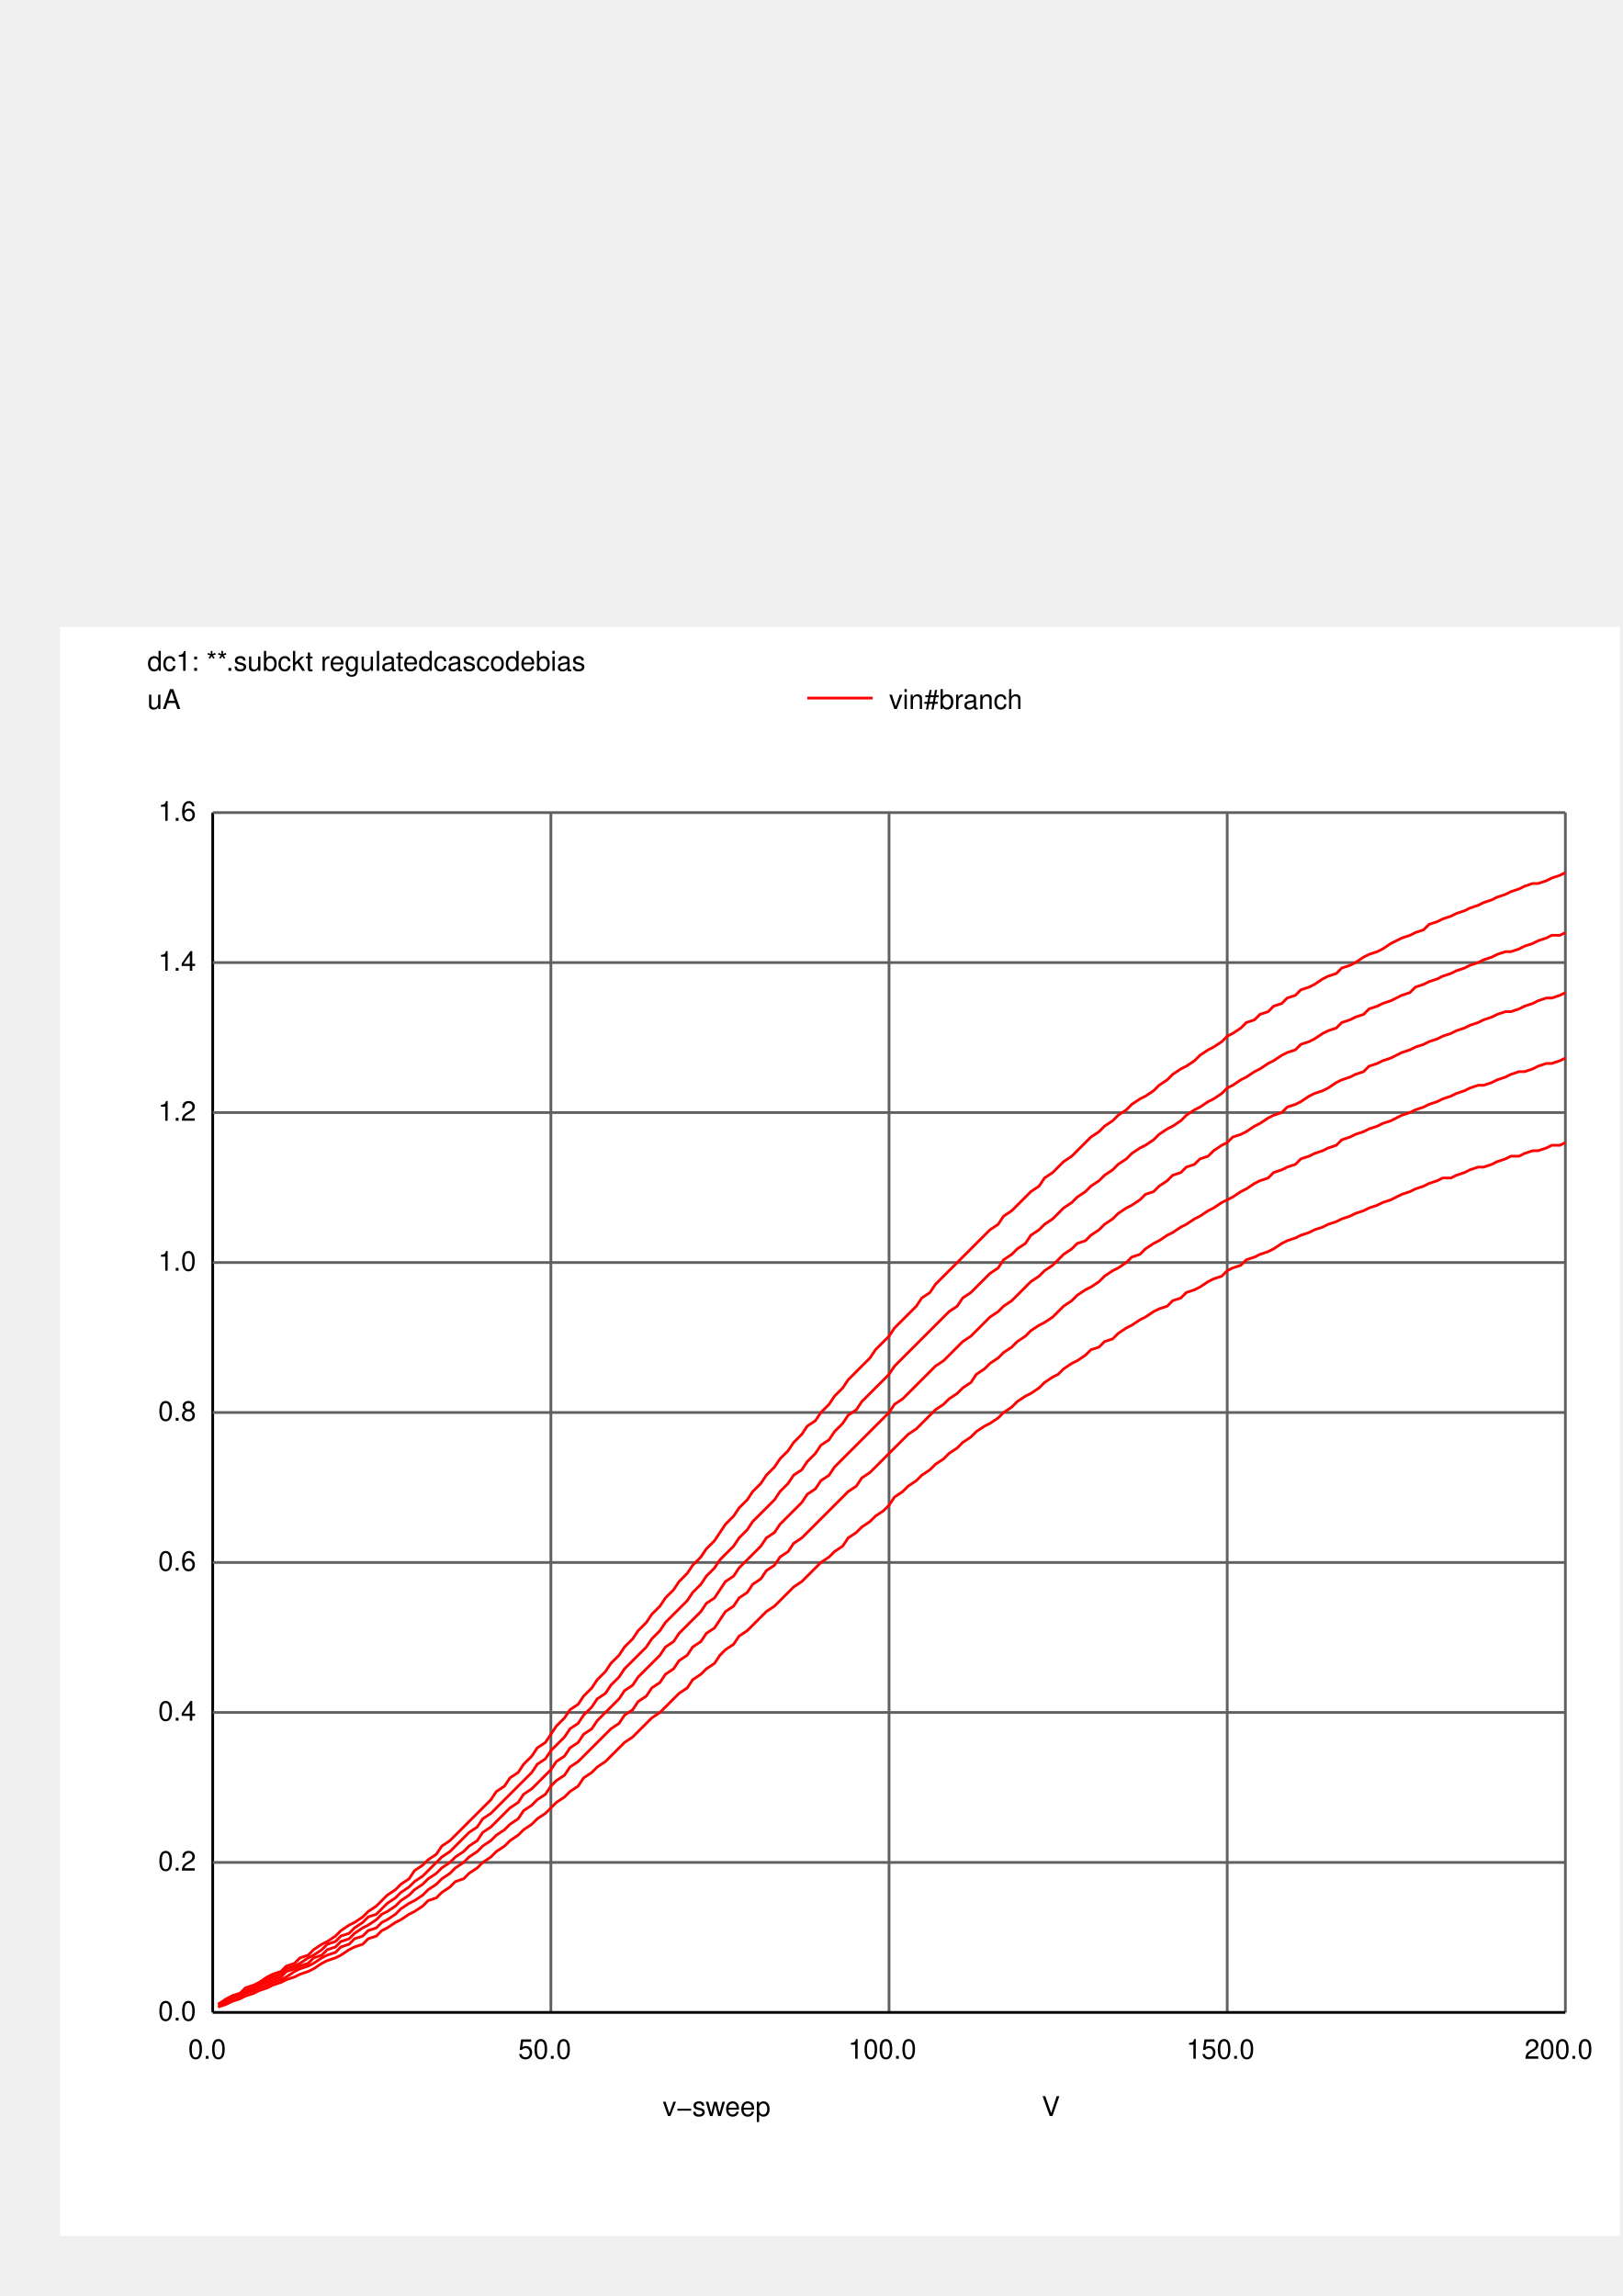
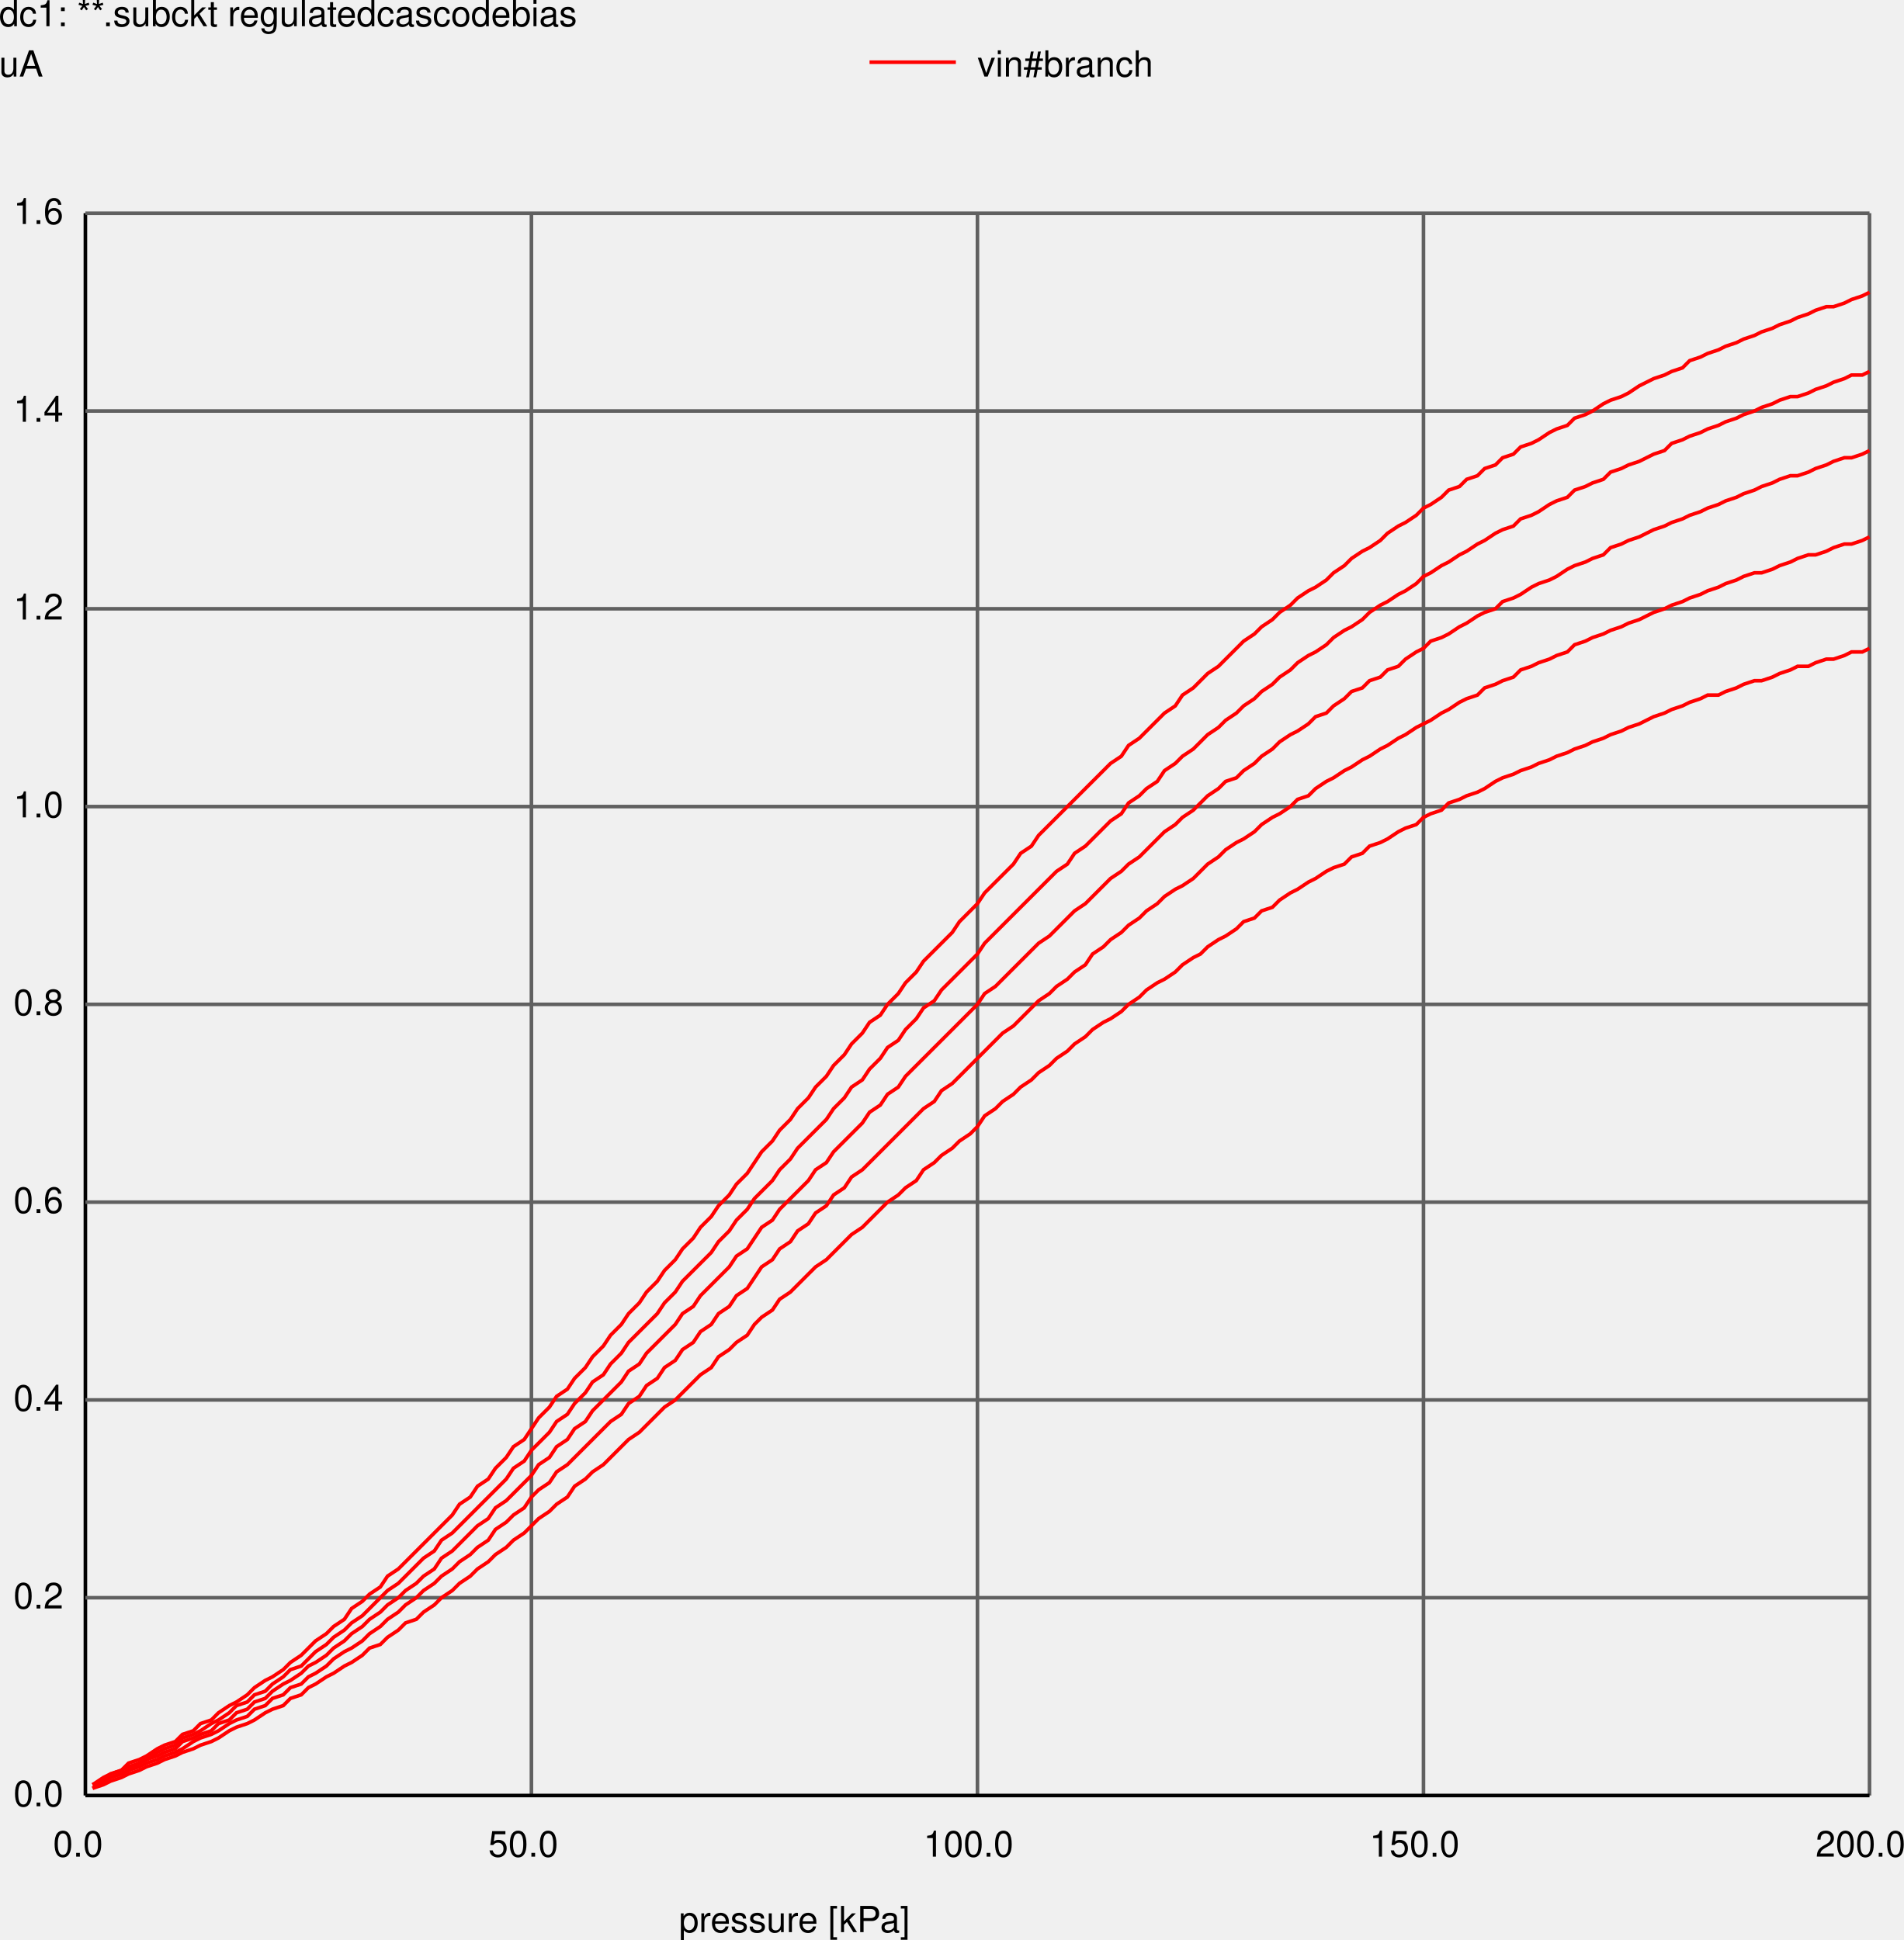
- <svg xmlns="http://www.w3.org/2000/svg" id="svg5229" version="1.1" xml:space="preserve" width="743.75" height="1052.5" viewBox="0 0 743.75 1052.5">
+ <svg xmlns="http://www.w3.org/2000/svg" id="svg5229" version="1.1" xml:space="preserve" width="661.588" height="674.338" viewBox="0 0 661.588 674.338">
  <defs id="defs5233" />
-   <g id="g5237" transform="matrix(1.25,0,0,-1.25,0,1052.5)">
-     <g id="g5239" transform="scale(0.1,0.1)">
-       <path d="m 220,220 5720,0 0,5900 -5720,0 0,-5900 z" style="fill:#ffffff;fill-opacity:1;fill-rule:nonzero;stroke:none" id="path5241" />
-       <g id="g5243" transform="scale(10,10)">
-         <text transform="matrix(1,0,0,-1,243,66)" style="font-variant:normal;font-weight:normal;font-size:10px;font-family:Helvetica;-inkscape-font-specification:Helvetica;writing-mode:lr-tb;fill:#000000;fill-opacity:1;fill-rule:nonzero;stroke:none" id="text5245">
-           <tspan x="0 5 10.84 15.84 23.06 28.62 34.18" y="0" id="tspan5247">v−sweep</tspan>
-           <tspan x="-189 -183.44 -178.44 -172.88 -170.1 -167.32 -163.43 -159.54 -156.76 -151.76 -146.2 -140.64 -135.64 -130.64 -127.86 -125.08 -121.75 -116.19 -110.63 -105.07 -102.85 -97.29 -94.51 -88.95 -83.39 -78.39 -72.83 -67.83 -62.83 -57.27 -51.71 -46.15 -40.59 -38.37 -32.81" y="-530" id="tspan5249">dc1: **.subckt regulatedcascodebias</tspan>
-         </text>
-       </g>
-       <path d="m 780,1040 0,4400" style="fill:none;stroke:#000000;stroke-width:10;stroke-linecap:butt;stroke-linejoin:miter;stroke-miterlimit:10;stroke-dasharray:none;stroke-opacity:1" id="path5251" />
-       <g id="g5253" transform="scale(10,10)">
-         <text transform="matrix(1,0,0,-1,69,87)" style="font-variant:normal;font-weight:normal;font-size:10px;font-family:Helvetica;-inkscape-font-specification:Helvetica;writing-mode:lr-tb;fill:#000000;fill-opacity:1;fill-rule:nonzero;stroke:none" id="text5255">
-           <tspan x="0 5.56 8.34" y="0" id="tspan5257">0.0</tspan>
-         </text>
-       </g>
-       <path d="m 2020,1040 0,4400" style="fill:none;stroke:#606060;stroke-width:10;stroke-linecap:butt;stroke-linejoin:miter;stroke-miterlimit:10;stroke-dasharray:none;stroke-opacity:1" id="path5259" />
-       <g id="g5261" transform="scale(10,10)">
-         <text transform="matrix(1,0,0,-1,190,87)" style="font-variant:normal;font-weight:normal;font-size:10px;font-family:Helvetica;-inkscape-font-specification:Helvetica;writing-mode:lr-tb;fill:#000000;fill-opacity:1;fill-rule:nonzero;stroke:none" id="text5263">
-           <tspan x="0 5.56 11.12 13.9" y="0" id="tspan5265">50.0</tspan>
-         </text>
-       </g>
-       <path d="m 3260,1040 0,4400" style="fill:none;stroke:#606060;stroke-width:10;stroke-linecap:butt;stroke-linejoin:miter;stroke-miterlimit:10;stroke-dasharray:none;stroke-opacity:1" id="path5267" />
-       <g id="g5269" transform="scale(10,10)">
-         <text transform="matrix(1,0,0,-1,311,87)" style="font-variant:normal;font-weight:normal;font-size:10px;font-family:Helvetica;-inkscape-font-specification:Helvetica;writing-mode:lr-tb;fill:#000000;fill-opacity:1;fill-rule:nonzero;stroke:none" id="text5271">
-           <tspan x="0 5.56 11.12 16.68 19.46" y="0" id="tspan5273">100.0</tspan>
-         </text>
-       </g>
-       <path d="m 4500,1040 0,4400" style="fill:none;stroke:#606060;stroke-width:10;stroke-linecap:butt;stroke-linejoin:miter;stroke-miterlimit:10;stroke-dasharray:none;stroke-opacity:1" id="path5275" />
-       <g id="g5277" transform="scale(10,10)">
-         <text transform="matrix(1,0,0,-1,435,87)" style="font-variant:normal;font-weight:normal;font-size:10px;font-family:Helvetica;-inkscape-font-specification:Helvetica;writing-mode:lr-tb;fill:#000000;fill-opacity:1;fill-rule:nonzero;stroke:none" id="text5279">
-           <tspan x="0 5.56 11.12 16.68 19.46" y="0" id="tspan5281">150.0</tspan>
-         </text>
-       </g>
-       <path d="m 5740,1040 0,4400" style="fill:none;stroke:#606060;stroke-width:10;stroke-linecap:butt;stroke-linejoin:miter;stroke-miterlimit:10;stroke-dasharray:none;stroke-opacity:1" id="path5283" />
-       <g id="g5285" transform="scale(10,10)">
-         <text transform="matrix(1,0,0,-1,559,87)" style="font-variant:normal;font-weight:normal;font-size:10px;font-family:Helvetica;-inkscape-font-specification:Helvetica;writing-mode:lr-tb;fill:#000000;fill-opacity:1;fill-rule:nonzero;stroke:none" id="text5287">
-           <tspan x="0 5.56 11.12 16.68 19.46" y="0" id="tspan5289">200.0</tspan>
-           <tspan x="-177" y="21" id="tspan5291">V</tspan>
-         </text>
-       </g>
-       <path d="m 780,1040 4960,0" style="fill:none;stroke:#000000;stroke-width:10;stroke-linecap:butt;stroke-linejoin:miter;stroke-miterlimit:10;stroke-dasharray:none;stroke-opacity:1" id="path5293" />
-       <g id="g5295" transform="scale(10,10)">
-         <text transform="matrix(1,0,0,-1,58,101)" style="font-variant:normal;font-weight:normal;font-size:10px;font-family:Helvetica;-inkscape-font-specification:Helvetica;writing-mode:lr-tb;fill:#000000;fill-opacity:1;fill-rule:nonzero;stroke:none" id="text5297">
-           <tspan x="0 5.56 8.34" y="0" id="tspan5299">0.0</tspan>
-         </text>
-       </g>
-       <path d="m 780,1590 4960,0" style="fill:none;stroke:#606060;stroke-width:10;stroke-linecap:butt;stroke-linejoin:miter;stroke-miterlimit:10;stroke-dasharray:none;stroke-opacity:1" id="path5301" />
-       <g id="g5303" transform="scale(10,10)">
-         <text transform="matrix(1,0,0,-1,58,156)" style="font-variant:normal;font-weight:normal;font-size:10px;font-family:Helvetica;-inkscape-font-specification:Helvetica;writing-mode:lr-tb;fill:#000000;fill-opacity:1;fill-rule:nonzero;stroke:none" id="text5305">
-           <tspan x="0 5.56 8.34" y="0" id="tspan5307">0.2</tspan>
-         </text>
-       </g>
-       <path d="m 780,2140 4960,0" style="fill:none;stroke:#606060;stroke-width:10;stroke-linecap:butt;stroke-linejoin:miter;stroke-miterlimit:10;stroke-dasharray:none;stroke-opacity:1" id="path5309" />
-       <g id="g5311" transform="scale(10,10)">
-         <text transform="matrix(1,0,0,-1,58,211)" style="font-variant:normal;font-weight:normal;font-size:10px;font-family:Helvetica;-inkscape-font-specification:Helvetica;writing-mode:lr-tb;fill:#000000;fill-opacity:1;fill-rule:nonzero;stroke:none" id="text5313">
-           <tspan x="0 5.56 8.34" y="0" id="tspan5315">0.4</tspan>
-         </text>
-       </g>
-       <path d="m 780,2690 4960,0" style="fill:none;stroke:#606060;stroke-width:10;stroke-linecap:butt;stroke-linejoin:miter;stroke-miterlimit:10;stroke-dasharray:none;stroke-opacity:1" id="path5317" />
-       <g id="g5319" transform="scale(10,10)">
-         <text transform="matrix(1,0,0,-1,58,266)" style="font-variant:normal;font-weight:normal;font-size:10px;font-family:Helvetica;-inkscape-font-specification:Helvetica;writing-mode:lr-tb;fill:#000000;fill-opacity:1;fill-rule:nonzero;stroke:none" id="text5321">
-           <tspan x="0 5.56 8.34" y="0" id="tspan5323">0.6</tspan>
-         </text>
-       </g>
-       <path d="m 780,3240 4960,0" style="fill:none;stroke:#606060;stroke-width:10;stroke-linecap:butt;stroke-linejoin:miter;stroke-miterlimit:10;stroke-dasharray:none;stroke-opacity:1" id="path5325" />
-       <g id="g5327" transform="scale(10,10)">
-         <text transform="matrix(1,0,0,-1,58,321)" style="font-variant:normal;font-weight:normal;font-size:10px;font-family:Helvetica;-inkscape-font-specification:Helvetica;writing-mode:lr-tb;fill:#000000;fill-opacity:1;fill-rule:nonzero;stroke:none" id="text5329">
-           <tspan x="0 5.56 8.34" y="0" id="tspan5331">0.8</tspan>
-         </text>
-       </g>
-       <path d="m 780,3790 4960,0" style="fill:none;stroke:#606060;stroke-width:10;stroke-linecap:butt;stroke-linejoin:miter;stroke-miterlimit:10;stroke-dasharray:none;stroke-opacity:1" id="path5333" />
-       <g id="g5335" transform="scale(10,10)">
-         <text transform="matrix(1,0,0,-1,58,376)" style="font-variant:normal;font-weight:normal;font-size:10px;font-family:Helvetica;-inkscape-font-specification:Helvetica;writing-mode:lr-tb;fill:#000000;fill-opacity:1;fill-rule:nonzero;stroke:none" id="text5337">
-           <tspan x="0 5.56 8.34" y="0" id="tspan5339">1.0</tspan>
-         </text>
-       </g>
-       <path d="m 780,4340 4960,0" style="fill:none;stroke:#606060;stroke-width:10;stroke-linecap:butt;stroke-linejoin:miter;stroke-miterlimit:10;stroke-dasharray:none;stroke-opacity:1" id="path5341" />
-       <g id="g5343" transform="scale(10,10)">
-         <text transform="matrix(1,0,0,-1,58,431)" style="font-variant:normal;font-weight:normal;font-size:10px;font-family:Helvetica;-inkscape-font-specification:Helvetica;writing-mode:lr-tb;fill:#000000;fill-opacity:1;fill-rule:nonzero;stroke:none" id="text5345">
-           <tspan x="0 5.56 8.34" y="0" id="tspan5347">1.2</tspan>
-         </text>
-       </g>
-       <path d="m 780,4890 4960,0" style="fill:none;stroke:#606060;stroke-width:10;stroke-linecap:butt;stroke-linejoin:miter;stroke-miterlimit:10;stroke-dasharray:none;stroke-opacity:1" id="path5349" />
-       <g id="g5351" transform="scale(10,10)">
-         <text transform="matrix(1,0,0,-1,58,486)" style="font-variant:normal;font-weight:normal;font-size:10px;font-family:Helvetica;-inkscape-font-specification:Helvetica;writing-mode:lr-tb;fill:#000000;fill-opacity:1;fill-rule:nonzero;stroke:none" id="text5353">
-           <tspan x="0 5.56 8.34" y="0" id="tspan5355">1.4</tspan>
-         </text>
-       </g>
-       <path d="m 780,5440 4960,0" style="fill:none;stroke:#606060;stroke-width:10;stroke-linecap:butt;stroke-linejoin:miter;stroke-miterlimit:10;stroke-dasharray:none;stroke-opacity:1" id="path5357" />
-       <g id="g5359" transform="scale(10,10)">
-         <text transform="matrix(1,0,0,-1,58,541)" style="font-variant:normal;font-weight:normal;font-size:10px;font-family:Helvetica;-inkscape-font-specification:Helvetica;writing-mode:lr-tb;fill:#000000;fill-opacity:1;fill-rule:nonzero;stroke:none" id="text5361">
-           <tspan x="0 5.56 8.34" y="0" id="tspan5363">1.6</tspan>
-           <tspan x="-4 1.56" y="-41" id="tspan5365">uA</tspan>
-         </text>
-       </g>
-       <path d="m 2960,5860 240,0" style="fill:none;stroke:#ff0000;stroke-width:10;stroke-linecap:butt;stroke-linejoin:miter;stroke-miterlimit:10;stroke-dasharray:none;stroke-opacity:1" id="path5367" />
-       <g id="g5369" transform="scale(10,10)">
-         <text transform="matrix(1,0,0,-1,326,582)" style="font-variant:normal;font-weight:normal;font-size:10px;font-family:Helvetica;-inkscape-font-specification:Helvetica;writing-mode:lr-tb;fill:#000000;fill-opacity:1;fill-rule:nonzero;stroke:none" id="text5371">
-           <tspan x="0 5 7.22 12.78 18.34 23.9 27.23 32.79 38.35 43.35" y="0" id="tspan5373">vin#branch</tspan>
-         </text>
-       </g>
-       <path d="m 800,1070 30,20 20,10 30,10 20,20 30,10 20,10 30,20 20,10 30,10 20,20 30,10 20,20 30,10 20,20 30,20 20,10 30,20 20,20 30,20 20,10 30,20 20,20 30,20 20,20 20,20 30,20 20,20 30,20 20,30 30,20 20,20 30,20 20,30 30,20 20,20 30,30 20,20 30,30 20,20 30,30 20,30 30,20 20,30 30,20 20,30 30,30 20,30 30,20 20,30 20,30 30,30 20,30 30,20 20,30 30,30 20,30 30,30 20,30 30,30 20,30 30,30 20,30 30,30 20,30 30,30 20,30 30,30 20,30 30,30 20,30 30,30 20,30 30,30 20,30 20,30 30,30 20,30 30,30 20,30 30,30 20,30 30,30 20,30 30,30 20,30 30,30 20,30 30,20 20,30 30,30 20,30 30,30 20,30 30,30 20,20 30,30 20,30 30,30 20,20 20,30 30,30 20,20 30,30 20,30 30,20 20,30 30,30 20,20 30,30 20,20 30,30 20,20 30,30 20,20 30,20 20,30 30,20 20,20 30,30 20,20 30,20 20,30 30,20 20,20 20,20 30,20 20,20 30,30 20,20 30,20 20,20 30,20 20,20 30,20 20,20 30,20 20,10 30,20 20,20 30,20 20,20 30,20 20,10 30,20 20,20 30,20 20,10 30,20 20,20 20,10 30,20 20,20 30,10 20,20 30,10 20,20 30,10 20,20 30,10 20,20 30,10 20,10 30,20 20,10 30,10 20,20 30,10 20,10 30,20 20,10 30,10 20,10 30,20 20,10 20,10 30,10 20,10 30,10 20,20 30,10 20,10 30,10 20,10 30,10 20,10 30,10 20,10 30,10 20,10 30,10 20,10 30,10 20,10 30,10 20,0 30,10 20,10 30,10 20,10" style="fill:none;stroke:#ff0000;stroke-width:10;stroke-linecap:butt;stroke-linejoin:miter;stroke-miterlimit:10;stroke-dasharray:none;stroke-opacity:1" id="path5375" />
-       <path d="m 800,1070 30,10 20,20 30,10 20,10 30,10 20,10 30,20 20,10 30,10 20,20 30,10 20,10 30,20 20,10 30,20 20,20 30,10 20,20 30,10 20,20 30,20 20,20 30,10 20,20 20,20 30,20 20,20 30,20 20,20 30,20 20,20 30,30 20,20 30,20 20,20 30,30 20,20 30,20 20,30 30,20 20,20 30,30 20,20 30,30 20,20 30,30 20,30 30,20 20,30 20,20 30,30 20,30 30,20 20,30 30,30 20,30 30,20 20,30 30,30 20,30 30,30 20,20 30,30 20,30 30,30 20,30 30,30 20,20 30,30 20,30 30,30 20,30 30,30 20,30 20,20 30,30 20,30 30,30 20,30 30,30 20,20 30,30 20,30 30,30 20,30 30,20 20,30 30,30 20,30 30,20 20,30 30,30 20,30 30,20 20,30 30,30 20,20 30,30 20,20 20,30 30,30 20,20 30,30 20,20 30,30 20,20 30,30 20,20 30,20 20,30 30,20 20,20 30,30 20,20 30,20 20,30 30,20 20,20 30,20 20,30 30,20 20,20 30,20 20,20 20,20 30,20 20,20 30,20 20,20 30,20 20,20 30,20 20,20 30,20 20,20 30,20 20,10 30,20 20,20 30,20 20,10 30,20 20,20 30,20 20,10 30,20 20,10 30,20 20,20 20,10 30,20 20,10 30,20 20,10 30,20 20,10 30,20 20,10 30,10 20,20 30,10 20,10 30,20 20,10 30,10 20,20 30,10 20,10 30,10 20,20 30,10 20,10 30,10 20,10 20,10 30,10 20,20 30,10 20,10 30,10 20,10 30,10 20,10 30,10 20,10 30,10 20,10 30,10 20,10 30,10 20,0 30,10 20,10 30,10 20,10 30,10 20,10 30,0 20,10" style="fill:none;stroke:#ff0000;stroke-width:10;stroke-linecap:butt;stroke-linejoin:miter;stroke-miterlimit:10;stroke-dasharray:none;stroke-opacity:1" id="path5377" />
-       <path d="m 800,1070 30,10 20,10 30,10 20,10 30,20 20,10 30,10 20,10 30,10 20,20 30,10 20,10 30,10 20,20 30,10 20,20 30,10 20,20 30,10 20,20 30,20 20,10 30,20 20,20 20,10 30,20 20,20 30,20 20,20 30,20 20,20 30,20 20,20 30,20 20,20 30,20 20,20 30,20 20,30 30,20 20,20 30,30 20,20 30,20 20,30 30,20 20,20 30,30 20,20 20,30 30,20 20,30 30,20 20,30 30,20 20,30 30,30 20,20 30,30 20,30 30,20 20,30 30,30 20,20 30,30 20,30 30,20 20,30 30,30 20,20 30,30 20,30 30,20 20,30 20,30 30,20 20,30 30,30 20,20 30,30 20,30 30,20 20,30 30,30 20,20 30,30 20,30 30,20 20,30 30,20 20,30 30,30 20,20 30,30 20,20 30,30 20,20 30,30 20,20 20,30 30,20 20,20 30,30 20,20 30,30 20,20 30,20 20,20 30,30 20,20 30,20 20,20 30,30 20,20 30,20 20,20 30,20 20,20 30,30 20,20 30,20 20,20 30,20 20,20 20,20 30,20 20,20 30,10 20,20 30,20 20,20 30,20 20,20 30,20 20,10 30,20 20,20 30,10 20,20 30,20 20,20 30,10 20,20 30,10 20,20 30,10 20,20 30,20 20,10 20,20 30,10 20,10 30,20 20,10 30,20 20,10 30,10 20,20 30,10 20,10 30,20 20,10 30,10 20,10 30,20 20,10 30,10 20,10 30,10 20,20 30,10 20,10 30,10 20,10 20,10 30,10 20,10 30,10 20,10 30,10 20,10 30,10 20,10 30,10 20,10 30,10 20,10 30,10 20,10 30,10 20,0 30,10 20,10 30,10 20,10 30,10 20,0 30,10 20,10" style="fill:none;stroke:#ff0000;stroke-width:10;stroke-linecap:butt;stroke-linejoin:miter;stroke-miterlimit:10;stroke-dasharray:none;stroke-opacity:1" id="path5379" />
-       <path d="m 800,1060 30,20 20,10 30,10 20,10 30,10 20,10 30,10 20,10 30,10 20,10 30,20 20,10 30,10 20,10 30,20 20,10 30,10 20,20 30,10 20,20 30,10 20,20 30,10 20,20 20,10 30,20 20,20 30,20 20,10 30,20 20,20 30,20 20,20 30,20 20,20 30,20 20,20 30,20 20,20 30,20 20,20 30,20 20,20 30,20 20,30 30,20 20,20 30,20 20,30 20,20 30,20 20,30 30,20 20,20 30,30 20,20 30,30 20,20 30,20 20,30 30,20 20,30 30,20 20,30 30,20 20,30 30,20 20,30 30,20 20,30 30,20 20,30 30,20 20,30 20,30 30,20 20,30 30,20 20,30 30,20 20,30 30,20 20,30 30,20 20,30 30,20 20,20 30,30 20,20 30,30 20,20 30,30 20,20 30,20 20,30 30,20 20,20 30,30 20,20 20,20 30,30 20,20 30,20 20,20 30,30 20,20 30,20 20,20 30,20 20,20 30,20 20,30 30,20 20,20 30,20 20,20 30,20 20,20 30,20 20,20 30,20 20,10 30,20 20,20 20,20 30,20 20,20 30,20 20,10 30,20 20,20 30,20 20,10 30,20 20,20 30,10 20,20 30,20 20,10 30,20 20,10 30,20 20,10 30,20 20,10 30,20 20,10 30,20 20,10 20,10 30,20 20,10 30,20 20,10 30,10 20,20 30,10 20,10 30,10 20,20 30,10 20,10 30,10 20,10 30,10 20,20 30,10 20,10 30,10 20,10 30,10 20,10 30,10 20,10 20,10 30,10 20,10 30,10 20,10 30,10 20,10 30,10 20,10 30,10 20,10 30,10 20,0 30,10 20,10 30,10 20,10 30,10 20,0 30,10 20,10 30,10 20,0 30,10 20,10" style="fill:none;stroke:#ff0000;stroke-width:10;stroke-linecap:butt;stroke-linejoin:miter;stroke-miterlimit:10;stroke-dasharray:none;stroke-opacity:1" id="path5381" />
-       <path d="m 800,1060 30,10 20,10 30,10 20,10 30,10 20,10 30,10 20,10 30,10 20,10 30,10 20,10 30,10 20,10 30,20 20,10 30,10 20,10 30,20 20,10 30,10 20,20 30,10 20,20 20,10 30,20 20,10 30,20 20,10 30,20 20,20 30,10 20,20 30,20 20,20 30,10 20,20 30,20 20,20 30,20 20,20 30,20 20,20 30,20 20,20 30,20 20,20 30,20 20,20 20,20 30,20 20,20 30,20 20,30 30,20 20,20 30,20 20,20 30,30 20,20 30,20 20,20 30,30 20,20 30,20 20,20 30,30 20,20 30,20 20,30 30,20 20,20 30,20 20,30 20,20 30,20 20,30 30,20 20,20 30,30 20,20 30,20 20,20 30,30 20,20 30,20 20,20 30,30 20,20 30,20 20,20 30,20 20,30 30,20 20,20 30,20 20,20 30,20 20,20 20,30 30,20 20,20 30,20 20,20 30,20 20,20 30,20 20,20 30,20 20,20 30,20 20,20 30,20 20,10 30,20 20,20 30,20 20,20 30,20 20,10 30,20 20,20 30,20 20,10 20,20 30,20 20,10 30,20 20,20 30,10 20,20 30,10 20,20 30,20 20,10 30,20 20,10 30,20 20,10 30,10 20,20 30,10 20,20 30,10 20,10 30,20 20,10 30,10 20,20 20,10 30,10 20,20 30,10 20,10 30,10 20,10 30,20 20,10 30,10 20,10 30,10 20,10 30,10 20,10 30,10 20,10 30,10 20,10 30,10 20,10 30,10 20,10 30,10 20,10 20,10 30,10 20,10 30,10 20,10 30,10 20,10 30,0 20,10 30,10 20,10 30,10 20,0 30,10 20,10 30,10 20,10 30,0 20,10 30,10 20,0 30,10 20,10 30,0 20,10" style="fill:none;stroke:#ff0000;stroke-width:10;stroke-linecap:butt;stroke-linejoin:miter;stroke-miterlimit:10;stroke-dasharray:none;stroke-opacity:1" id="path5383" />
+   <g id="g5237" transform="matrix(1.25,0,0,-1.25,-67.825,754.1125)">
+     <g id="g5243">
+       <text id="text5245" style="font-variant:normal;font-weight:normal;font-size:10px;font-family:Helvetica;-inkscape-font-specification:Helvetica;writing-mode:lr-tb;fill:#000000;fill-opacity:1;fill-rule:nonzero;stroke:none" transform="matrix(1,0,0,-1,243,66)">
+         <tspan id="tspan5247" x="0" y="0">pressure [kPa]</tspan>
+         <tspan id="tspan5249" y="-530" x="-189 -183.44 -178.44 -172.88 -170.1 -167.32 -163.43 -159.54 -156.76 -151.76 -146.2 -140.64 -135.64 -130.64 -127.86 -125.08 -121.75 -116.19 -110.63 -105.07 -102.85 -97.29 -94.51 -88.95 -83.39 -78.39 -72.83 -67.83 -62.83 -57.27 -51.71 -46.15 -40.59 -38.37 -32.81">dc1: **.subckt regulatedcascodebias</tspan>
+       </text>
    </g>
+     <path id="path5251" style="fill:none;stroke:#000000;stroke-width:1;stroke-linecap:butt;stroke-linejoin:miter;stroke-miterlimit:10;stroke-dasharray:none;stroke-opacity:1" d="m 78,104 0,440" />
+     <g id="g5253">
+       <text id="text5255" style="font-variant:normal;font-weight:normal;font-size:10px;font-family:Helvetica;-inkscape-font-specification:Helvetica;writing-mode:lr-tb;fill:#000000;fill-opacity:1;fill-rule:nonzero;stroke:none" transform="matrix(1,0,0,-1,69,87)">
+         <tspan id="tspan5257" y="0" x="0 5.56 8.34">0.0</tspan>
+       </text>
+     </g>
+     <path id="path5259" style="fill:none;stroke:#606060;stroke-width:1;stroke-linecap:butt;stroke-linejoin:miter;stroke-miterlimit:10;stroke-dasharray:none;stroke-opacity:1" d="m 202,104 0,440" />
+     <g id="g5261">
+       <text id="text5263" style="font-variant:normal;font-weight:normal;font-size:10px;font-family:Helvetica;-inkscape-font-specification:Helvetica;writing-mode:lr-tb;fill:#000000;fill-opacity:1;fill-rule:nonzero;stroke:none" transform="matrix(1,0,0,-1,190,87)">
+         <tspan id="tspan5265" y="0" x="0 5.56 11.12 13.9">50.0</tspan>
+       </text>
+     </g>
+     <path id="path5267" style="fill:none;stroke:#606060;stroke-width:1;stroke-linecap:butt;stroke-linejoin:miter;stroke-miterlimit:10;stroke-dasharray:none;stroke-opacity:1" d="m 326,104 0,440" />
+     <g id="g5269">
+       <text id="text5271" style="font-variant:normal;font-weight:normal;font-size:10px;font-family:Helvetica;-inkscape-font-specification:Helvetica;writing-mode:lr-tb;fill:#000000;fill-opacity:1;fill-rule:nonzero;stroke:none" transform="matrix(1,0,0,-1,311,87)">
+         <tspan id="tspan5273" y="0" x="0 5.56 11.12 16.68 19.46">100.0</tspan>
+       </text>
+     </g>
+     <path id="path5275" style="fill:none;stroke:#606060;stroke-width:1;stroke-linecap:butt;stroke-linejoin:miter;stroke-miterlimit:10;stroke-dasharray:none;stroke-opacity:1" d="m 450,104 0,440" />
+     <g id="g5277">
+       <text id="text5279" style="font-variant:normal;font-weight:normal;font-size:10px;font-family:Helvetica;-inkscape-font-specification:Helvetica;writing-mode:lr-tb;fill:#000000;fill-opacity:1;fill-rule:nonzero;stroke:none" transform="matrix(1,0,0,-1,435,87)">
+         <tspan id="tspan5281" y="0" x="0 5.56 11.12 16.68 19.46">150.0</tspan>
+       </text>
+     </g>
+     <path id="path5283" style="fill:none;stroke:#606060;stroke-width:1;stroke-linecap:butt;stroke-linejoin:miter;stroke-miterlimit:10;stroke-dasharray:none;stroke-opacity:1" d="m 574,104 0,440" />
+     <g id="g5285">
+       <text id="text5287" style="font-variant:normal;font-weight:normal;font-size:10px;font-family:Helvetica;-inkscape-font-specification:Helvetica;writing-mode:lr-tb;fill:#000000;fill-opacity:1;fill-rule:nonzero;stroke:none" transform="matrix(1,0,0,-1,559,87)">
+         <tspan id="tspan5289" y="0" x="0 5.56 11.12 16.68 19.46">200.0</tspan>
+         <tspan id="tspan5291" y="21" x="-177" />
+       </text>
+     </g>
+     <path id="path5293" style="fill:none;stroke:#000000;stroke-width:1;stroke-linecap:butt;stroke-linejoin:miter;stroke-miterlimit:10;stroke-dasharray:none;stroke-opacity:1" d="m 78,104 496,0" />
+     <g id="g5295">
+       <text id="text5297" style="font-variant:normal;font-weight:normal;font-size:10px;font-family:Helvetica;-inkscape-font-specification:Helvetica;writing-mode:lr-tb;fill:#000000;fill-opacity:1;fill-rule:nonzero;stroke:none" transform="matrix(1,0,0,-1,58,101)">
+         <tspan id="tspan5299" y="0" x="0 5.56 8.34">0.0</tspan>
+       </text>
+     </g>
+     <path id="path5301" style="fill:none;stroke:#606060;stroke-width:1;stroke-linecap:butt;stroke-linejoin:miter;stroke-miterlimit:10;stroke-dasharray:none;stroke-opacity:1" d="m 78,159 496,0" />
+     <g id="g5303">
+       <text id="text5305" style="font-variant:normal;font-weight:normal;font-size:10px;font-family:Helvetica;-inkscape-font-specification:Helvetica;writing-mode:lr-tb;fill:#000000;fill-opacity:1;fill-rule:nonzero;stroke:none" transform="matrix(1,0,0,-1,58,156)">
+         <tspan id="tspan5307" y="0" x="0 5.56 8.34">0.2</tspan>
+       </text>
+     </g>
+     <path id="path5309" style="fill:none;stroke:#606060;stroke-width:1;stroke-linecap:butt;stroke-linejoin:miter;stroke-miterlimit:10;stroke-dasharray:none;stroke-opacity:1" d="m 78,214 496,0" />
+     <g id="g5311">
+       <text id="text5313" style="font-variant:normal;font-weight:normal;font-size:10px;font-family:Helvetica;-inkscape-font-specification:Helvetica;writing-mode:lr-tb;fill:#000000;fill-opacity:1;fill-rule:nonzero;stroke:none" transform="matrix(1,0,0,-1,58,211)">
+         <tspan id="tspan5315" y="0" x="0 5.56 8.34">0.4</tspan>
+       </text>
+     </g>
+     <path id="path5317" style="fill:none;stroke:#606060;stroke-width:1;stroke-linecap:butt;stroke-linejoin:miter;stroke-miterlimit:10;stroke-dasharray:none;stroke-opacity:1" d="m 78,269 496,0" />
+     <g id="g5319">
+       <text id="text5321" style="font-variant:normal;font-weight:normal;font-size:10px;font-family:Helvetica;-inkscape-font-specification:Helvetica;writing-mode:lr-tb;fill:#000000;fill-opacity:1;fill-rule:nonzero;stroke:none" transform="matrix(1,0,0,-1,58,266)">
+         <tspan id="tspan5323" y="0" x="0 5.56 8.34">0.6</tspan>
+       </text>
+     </g>
+     <path id="path5325" style="fill:none;stroke:#606060;stroke-width:1;stroke-linecap:butt;stroke-linejoin:miter;stroke-miterlimit:10;stroke-dasharray:none;stroke-opacity:1" d="m 78,324 496,0" />
+     <g id="g5327">
+       <text id="text5329" style="font-variant:normal;font-weight:normal;font-size:10px;font-family:Helvetica;-inkscape-font-specification:Helvetica;writing-mode:lr-tb;fill:#000000;fill-opacity:1;fill-rule:nonzero;stroke:none" transform="matrix(1,0,0,-1,58,321)">
+         <tspan id="tspan5331" y="0" x="0 5.56 8.34">0.8</tspan>
+       </text>
+     </g>
+     <path id="path5333" style="fill:none;stroke:#606060;stroke-width:1;stroke-linecap:butt;stroke-linejoin:miter;stroke-miterlimit:10;stroke-dasharray:none;stroke-opacity:1" d="m 78,379 496,0" />
+     <g id="g5335">
+       <text id="text5337" style="font-variant:normal;font-weight:normal;font-size:10px;font-family:Helvetica;-inkscape-font-specification:Helvetica;writing-mode:lr-tb;fill:#000000;fill-opacity:1;fill-rule:nonzero;stroke:none" transform="matrix(1,0,0,-1,58,376)">
+         <tspan id="tspan5339" y="0" x="0 5.56 8.34">1.0</tspan>
+       </text>
+     </g>
+     <path id="path5341" style="fill:none;stroke:#606060;stroke-width:1;stroke-linecap:butt;stroke-linejoin:miter;stroke-miterlimit:10;stroke-dasharray:none;stroke-opacity:1" d="m 78,434 496,0" />
+     <g id="g5343">
+       <text id="text5345" style="font-variant:normal;font-weight:normal;font-size:10px;font-family:Helvetica;-inkscape-font-specification:Helvetica;writing-mode:lr-tb;fill:#000000;fill-opacity:1;fill-rule:nonzero;stroke:none" transform="matrix(1,0,0,-1,58,431)">
+         <tspan id="tspan5347" y="0" x="0 5.56 8.34">1.2</tspan>
+       </text>
+     </g>
+     <path id="path5349" style="fill:none;stroke:#606060;stroke-width:1;stroke-linecap:butt;stroke-linejoin:miter;stroke-miterlimit:10;stroke-dasharray:none;stroke-opacity:1" d="m 78,489 496,0" />
+     <g id="g5351">
+       <text id="text5353" style="font-variant:normal;font-weight:normal;font-size:10px;font-family:Helvetica;-inkscape-font-specification:Helvetica;writing-mode:lr-tb;fill:#000000;fill-opacity:1;fill-rule:nonzero;stroke:none" transform="matrix(1,0,0,-1,58,486)">
+         <tspan id="tspan5355" y="0" x="0 5.56 8.34">1.4</tspan>
+       </text>
+     </g>
+     <path id="path5357" style="fill:none;stroke:#606060;stroke-width:1;stroke-linecap:butt;stroke-linejoin:miter;stroke-miterlimit:10;stroke-dasharray:none;stroke-opacity:1" d="m 78,544 496,0" />
+     <g id="g5359">
+       <text id="text5361" style="font-variant:normal;font-weight:normal;font-size:10px;font-family:Helvetica;-inkscape-font-specification:Helvetica;writing-mode:lr-tb;fill:#000000;fill-opacity:1;fill-rule:nonzero;stroke:none" transform="matrix(1,0,0,-1,58,541)">
+         <tspan id="tspan5363" y="0" x="0 5.56 8.34">1.6</tspan>
+         <tspan id="tspan5365" y="-41" x="-4 1.56">uA</tspan>
+       </text>
+     </g>
+     <path id="path5367" style="fill:none;stroke:#ff0000;stroke-width:1;stroke-linecap:butt;stroke-linejoin:miter;stroke-miterlimit:10;stroke-dasharray:none;stroke-opacity:1" d="m 296,586 24,0" />
+     <g id="g5369">
+       <text id="text5371" style="font-variant:normal;font-weight:normal;font-size:10px;font-family:Helvetica;-inkscape-font-specification:Helvetica;writing-mode:lr-tb;fill:#000000;fill-opacity:1;fill-rule:nonzero;stroke:none" transform="matrix(1,0,0,-1,326,582)">
+         <tspan id="tspan5373" y="0" x="0 5 7.22 12.78 18.34 23.9 27.23 32.79 38.35 43.35">vin#branch</tspan>
+       </text>
+     </g>
+     <path id="path5375" style="fill:none;stroke:#ff0000;stroke-width:1;stroke-linecap:butt;stroke-linejoin:miter;stroke-miterlimit:10;stroke-dasharray:none;stroke-opacity:1" d="m 80,107 3,2 2,1 3,1 2,2 3,1 2,1 3,2 2,1 3,1 2,2 3,1 2,2 3,1 2,2 3,2 2,1 3,2 2,2 3,2 2,1 3,2 2,2 3,2 2,2 2,2 3,2 2,2 3,2 2,3 3,2 2,2 3,2 2,3 3,2 2,2 3,3 2,2 3,3 2,2 3,3 2,3 3,2 2,3 3,2 2,3 3,3 2,3 3,2 2,3 2,3 3,3 2,3 3,2 2,3 3,3 2,3 3,3 2,3 3,3 2,3 3,3 2,3 3,3 2,3 3,3 2,3 3,3 2,3 3,3 2,3 3,3 2,3 3,3 2,3 2,3 3,3 2,3 3,3 2,3 3,3 2,3 3,3 2,3 3,3 2,3 3,3 2,3 3,2 2,3 3,3 2,3 3,3 2,3 3,3 2,2 3,3 2,3 3,3 2,2 2,3 3,3 2,2 3,3 2,3 3,2 2,3 3,3 2,2 3,3 2,2 3,3 2,2 3,3 2,2 3,2 2,3 3,2 2,2 3,3 2,2 3,2 2,3 3,2 2,2 2,2 3,2 2,2 3,3 2,2 3,2 2,2 3,2 2,2 3,2 2,2 3,2 2,1 3,2 2,2 3,2 2,2 3,2 2,1 3,2 2,2 3,2 2,1 3,2 2,2 2,1 3,2 2,2 3,1 2,2 3,1 2,2 3,1 2,2 3,1 2,2 3,1 2,1 3,2 2,1 3,1 2,2 3,1 2,1 3,2 2,1 3,1 2,1 3,2 2,1 2,1 3,1 2,1 3,1 2,2 3,1 2,1 3,1 2,1 3,1 2,1 3,1 2,1 3,1 2,1 3,1 2,1 3,1 2,1 3,1 2,0 3,1 2,1 3,1 2,1" />
+     <path id="path5377" style="fill:none;stroke:#ff0000;stroke-width:1;stroke-linecap:butt;stroke-linejoin:miter;stroke-miterlimit:10;stroke-dasharray:none;stroke-opacity:1" d="m 80,107 3,1 2,2 3,1 2,1 3,1 2,1 3,2 2,1 3,1 2,2 3,1 2,1 3,2 2,1 3,2 2,2 3,1 2,2 3,1 2,2 3,2 2,2 3,1 2,2 2,2 3,2 2,2 3,2 2,2 3,2 2,2 3,3 2,2 3,2 2,2 3,3 2,2 3,2 2,3 3,2 2,2 3,3 2,2 3,3 2,2 3,3 2,3 3,2 2,3 2,2 3,3 2,3 3,2 2,3 3,3 2,3 3,2 2,3 3,3 2,3 3,3 2,2 3,3 2,3 3,3 2,3 3,3 2,2 3,3 2,3 3,3 2,3 3,3 2,3 2,2 3,3 2,3 3,3 2,3 3,3 2,2 3,3 2,3 3,3 2,3 3,2 2,3 3,3 2,3 3,2 2,3 3,3 2,3 3,2 2,3 3,3 2,2 3,3 2,2 2,3 3,3 2,2 3,3 2,2 3,3 2,2 3,3 2,2 3,2 2,3 3,2 2,2 3,3 2,2 3,2 2,3 3,2 2,2 3,2 2,3 3,2 2,2 3,2 2,2 2,2 3,2 2,2 3,2 2,2 3,2 2,2 3,2 2,2 3,2 2,2 3,2 2,1 3,2 2,2 3,2 2,1 3,2 2,2 3,2 2,1 3,2 2,1 3,2 2,2 2,1 3,2 2,1 3,2 2,1 3,2 2,1 3,2 2,1 3,1 2,2 3,1 2,1 3,2 2,1 3,1 2,2 3,1 2,1 3,1 2,2 3,1 2,1 3,1 2,1 2,1 3,1 2,2 3,1 2,1 3,1 2,1 3,1 2,1 3,1 2,1 3,1 2,1 3,1 2,1 3,1 2,0 3,1 2,1 3,1 2,1 3,1 2,1 3,0 2,1" />
+     <path id="path5379" style="fill:none;stroke:#ff0000;stroke-width:1;stroke-linecap:butt;stroke-linejoin:miter;stroke-miterlimit:10;stroke-dasharray:none;stroke-opacity:1" d="m 80,107 3,1 2,1 3,1 2,1 3,2 2,1 3,1 2,1 3,1 2,2 3,1 2,1 3,1 2,2 3,1 2,2 3,1 2,2 3,1 2,2 3,2 2,1 3,2 2,2 2,1 3,2 2,2 3,2 2,2 3,2 2,2 3,2 2,2 3,2 2,2 3,2 2,2 3,2 2,3 3,2 2,2 3,3 2,2 3,2 2,3 3,2 2,2 3,3 2,2 2,3 3,2 2,3 3,2 2,3 3,2 2,3 3,3 2,2 3,3 2,3 3,2 2,3 3,3 2,2 3,3 2,3 3,2 2,3 3,3 2,2 3,3 2,3 3,2 2,3 2,3 3,2 2,3 3,3 2,2 3,3 2,3 3,2 2,3 3,3 2,2 3,3 2,3 3,2 2,3 3,2 2,3 3,3 2,2 3,3 2,2 3,3 2,2 3,3 2,2 2,3 3,2 2,2 3,3 2,2 3,3 2,2 3,2 2,2 3,3 2,2 3,2 2,2 3,3 2,2 3,2 2,2 3,2 2,2 3,3 2,2 3,2 2,2 3,2 2,2 2,2 3,2 2,2 3,1 2,2 3,2 2,2 3,2 2,2 3,2 2,1 3,2 2,2 3,1 2,2 3,2 2,2 3,1 2,2 3,1 2,2 3,1 2,2 3,2 2,1 2,2 3,1 2,1 3,2 2,1 3,2 2,1 3,1 2,2 3,1 2,1 3,2 2,1 3,1 2,1 3,2 2,1 3,1 2,1 3,1 2,2 3,1 2,1 3,1 2,1 2,1 3,1 2,1 3,1 2,1 3,1 2,1 3,1 2,1 3,1 2,1 3,1 2,1 3,1 2,1 3,1 2,0 3,1 2,1 3,1 2,1 3,1 2,0 3,1 2,1" />
+     <path id="path5381" style="fill:none;stroke:#ff0000;stroke-width:1;stroke-linecap:butt;stroke-linejoin:miter;stroke-miterlimit:10;stroke-dasharray:none;stroke-opacity:1" d="m 80,106 3,2 2,1 3,1 2,1 3,1 2,1 3,1 2,1 3,1 2,1 3,2 2,1 3,1 2,1 3,2 2,1 3,1 2,2 3,1 2,2 3,1 2,2 3,1 2,2 2,1 3,2 2,2 3,2 2,1 3,2 2,2 3,2 2,2 3,2 2,2 3,2 2,2 3,2 2,2 3,2 2,2 3,2 2,2 3,2 2,3 3,2 2,2 3,2 2,3 2,2 3,2 2,3 3,2 2,2 3,3 2,2 3,3 2,2 3,2 2,3 3,2 2,3 3,2 2,3 3,2 2,3 3,2 2,3 3,2 2,3 3,2 2,3 3,2 2,3 2,3 3,2 2,3 3,2 2,3 3,2 2,3 3,2 2,3 3,2 2,3 3,2 2,2 3,3 2,2 3,3 2,2 3,3 2,2 3,2 2,3 3,2 2,2 3,3 2,2 2,2 3,3 2,2 3,2 2,2 3,3 2,2 3,2 2,2 3,2 2,2 3,2 2,3 3,2 2,2 3,2 2,2 3,2 2,2 3,2 2,2 3,2 2,1 3,2 2,2 2,2 3,2 2,2 3,2 2,1 3,2 2,2 3,2 2,1 3,2 2,2 3,1 2,2 3,2 2,1 3,2 2,1 3,2 2,1 3,2 2,1 3,2 2,1 3,2 2,1 2,1 3,2 2,1 3,2 2,1 3,1 2,2 3,1 2,1 3,1 2,2 3,1 2,1 3,1 2,1 3,1 2,2 3,1 2,1 3,1 2,1 3,1 2,1 3,1 2,1 2,1 3,1 2,1 3,1 2,1 3,1 2,1 3,1 2,1 3,1 2,1 3,1 2,0 3,1 2,1 3,1 2,1 3,1 2,0 3,1 2,1 3,1 2,0 3,1 2,1" />
+     <path id="path5383" style="fill:none;stroke:#ff0000;stroke-width:1;stroke-linecap:butt;stroke-linejoin:miter;stroke-miterlimit:10;stroke-dasharray:none;stroke-opacity:1" d="m 80,106 3,1 2,1 3,1 2,1 3,1 2,1 3,1 2,1 3,1 2,1 3,1 2,1 3,1 2,1 3,2 2,1 3,1 2,1 3,2 2,1 3,1 2,2 3,1 2,2 2,1 3,2 2,1 3,2 2,1 3,2 2,2 3,1 2,2 3,2 2,2 3,1 2,2 3,2 2,2 3,2 2,2 3,2 2,2 3,2 2,2 3,2 2,2 3,2 2,2 2,2 3,2 2,2 3,2 2,3 3,2 2,2 3,2 2,2 3,3 2,2 3,2 2,2 3,3 2,2 3,2 2,2 3,3 2,2 3,2 2,3 3,2 2,2 3,2 2,3 2,2 3,2 2,3 3,2 2,2 3,3 2,2 3,2 2,2 3,3 2,2 3,2 2,2 3,3 2,2 3,2 2,2 3,2 2,3 3,2 2,2 3,2 2,2 3,2 2,2 2,3 3,2 2,2 3,2 2,2 3,2 2,2 3,2 2,2 3,2 2,2 3,2 2,2 3,2 2,1 3,2 2,2 3,2 2,2 3,2 2,1 3,2 2,2 3,2 2,1 2,2 3,2 2,1 3,2 2,2 3,1 2,2 3,1 2,2 3,2 2,1 3,2 2,1 3,2 2,1 3,1 2,2 3,1 2,2 3,1 2,1 3,2 2,1 3,1 2,2 2,1 3,1 2,2 3,1 2,1 3,1 2,1 3,2 2,1 3,1 2,1 3,1 2,1 3,1 2,1 3,1 2,1 3,1 2,1 3,1 2,1 3,1 2,1 3,1 2,1 2,1 3,1 2,1 3,1 2,1 3,1 2,1 3,0 2,1 3,1 2,1 3,1 2,0 3,1 2,1 3,1 2,1 3,0 2,1 3,1 2,0 3,1 2,1 3,0 2,1" />
  </g>
</svg>
